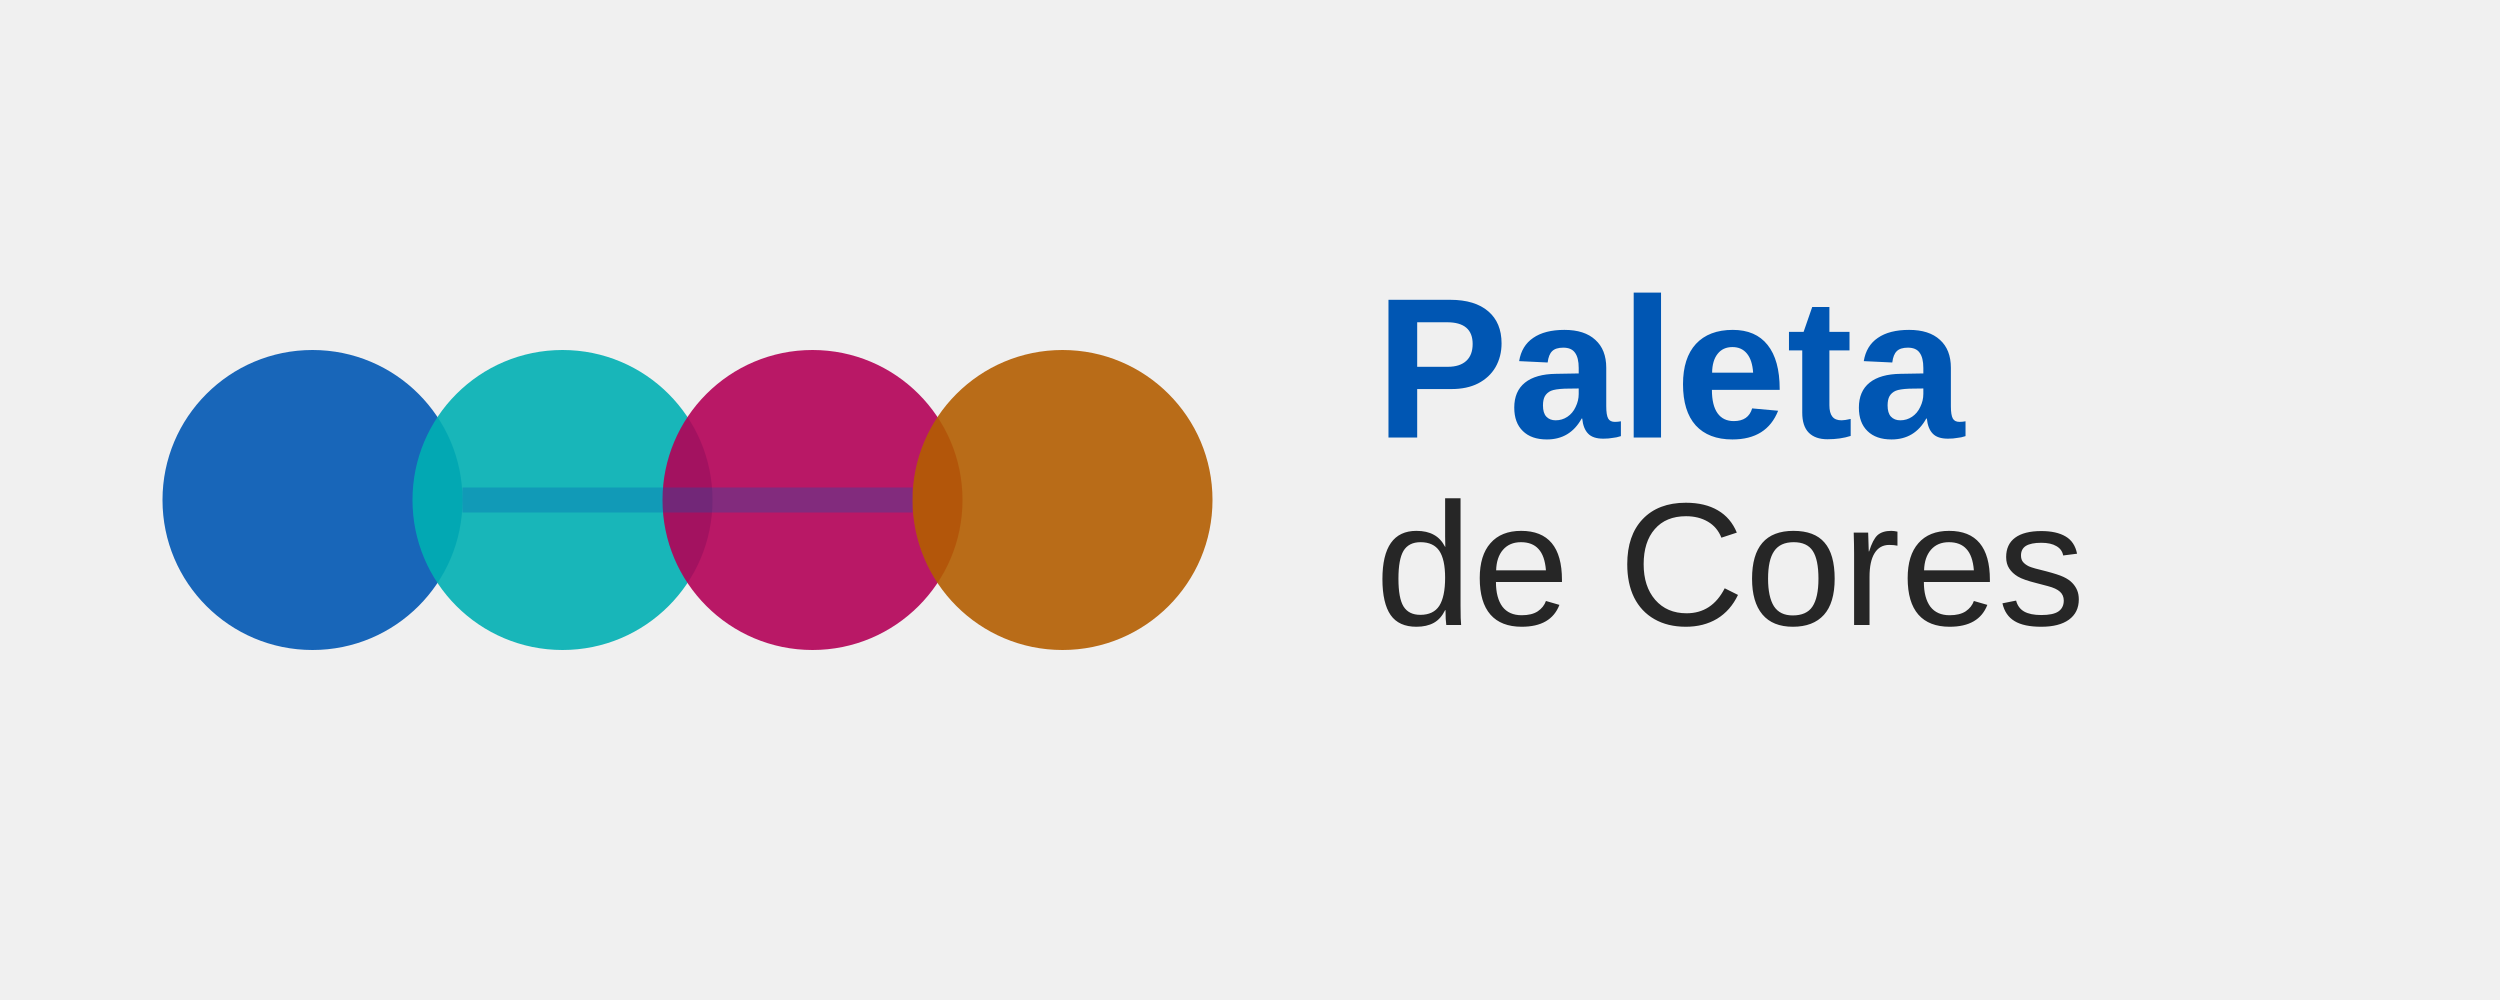
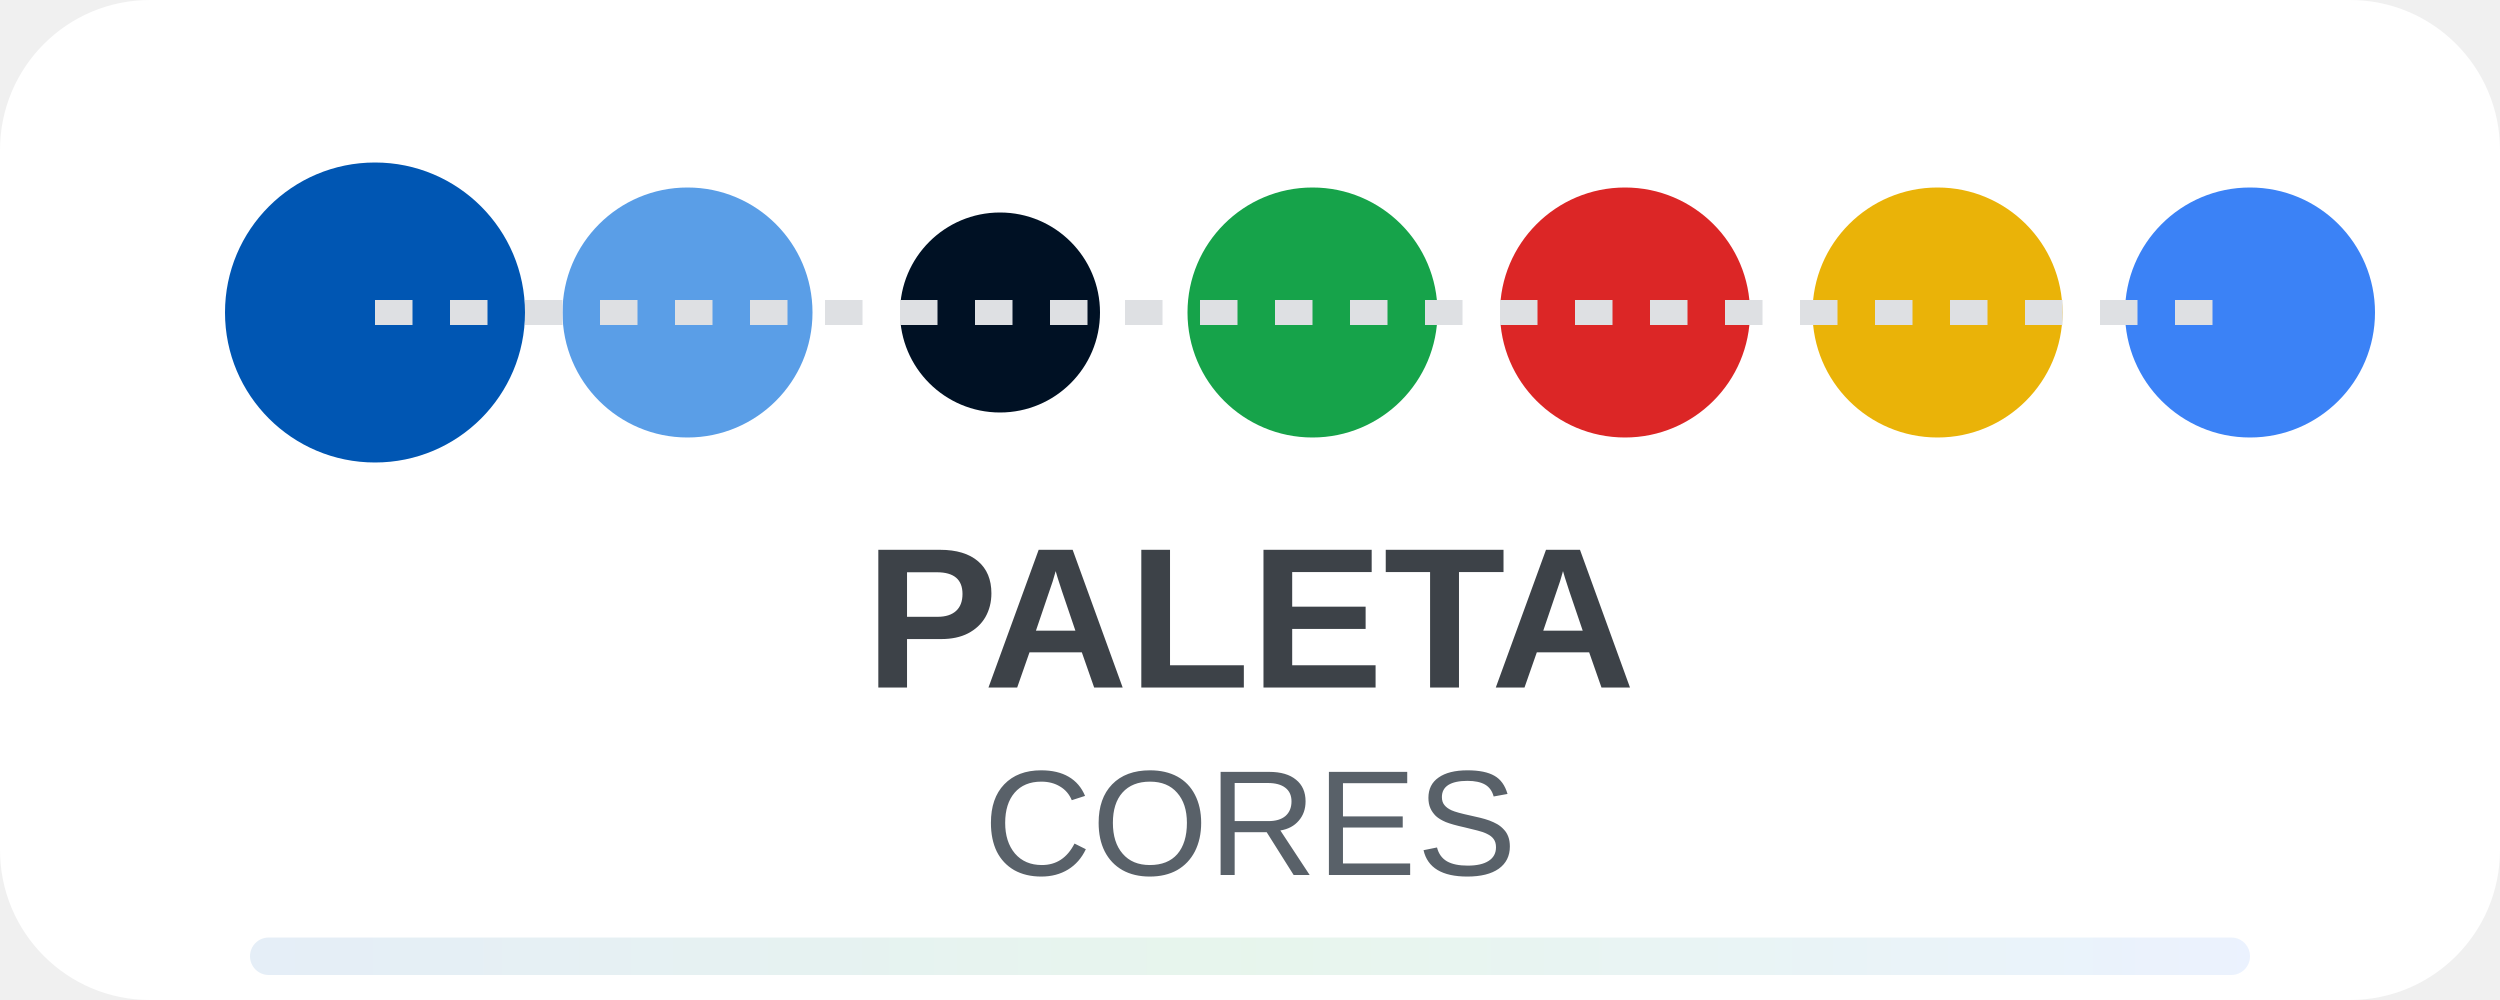
<svg xmlns="http://www.w3.org/2000/svg" width="200" height="80" viewBox="0 0 200 80">
-   <circle cx="25" cy="40" r="12" fill="#0056b3" opacity="0.9" />
-   <circle cx="45" cy="40" r="12" fill="#00afb3" opacity="0.9" />
-   <circle cx="65" cy="40" r="12" fill="#b30056" opacity="0.9" />
-   <circle cx="85" cy="40" r="12" fill="#b35d00" opacity="0.9" />
-   <line x1="37" y1="40" x2="73" y2="40" stroke="#0056b3" stroke-width="2" opacity="0.3" />
-   <text x="110" y="35" font-family="Arial, sans-serif" font-size="16" font-weight="bold" fill="#0056b3">
-     Paleta
+   <rect width="200" height="80" fill="#ffffff" rx="12" />
+   <circle cx="30" cy="25" r="12" fill="#0056b3" />
+   <circle cx="55" cy="25" r="10" fill="#5a9ee7" />
+   <circle cx="80" cy="25" r="8" fill="#001124" />
+   <circle cx="105" cy="25" r="10" fill="#16a34a" />
+   <circle cx="130" cy="25" r="10" fill="#dc2626" />
+   <circle cx="155" cy="25" r="10" fill="#eab308" />
+   <circle cx="180" cy="25" r="10" fill="#3b82f6" />
+   <path d="M 30 25 Q 42.5 25 55 25 Q 67.5 25 80 25 Q 92.5 25 105 25 Q 117.5 25 130 25 Q 142.5 25 155 25 Q 167.5 25 180 25" stroke="#dee0e3" stroke-width="2" fill="none" stroke-dasharray="3,3" />
+   <text x="100" y="55" font-family="Arial, sans-serif" font-size="16" font-weight="bold" text-anchor="middle" fill="#3d4248">
+     PALETA
  </text>
-   <text x="110" y="50" font-family="Arial, sans-serif" font-size="14" fill="#262626">
-     de Cores
+   <text x="100" y="70" font-family="Arial, sans-serif" font-size="12" font-weight="normal" text-anchor="middle" fill="#596169">
+     CORES
  </text>
+   <defs>
+     <linearGradient id="logoGradient" x1="0%" y1="0%" x2="100%" y2="0%">
+       <stop offset="0%" style="stop-color:#0056b3;stop-opacity:0.1" />
+       <stop offset="50%" style="stop-color:#16a34a;stop-opacity:0.1" />
+       <stop offset="100%" style="stop-color:#3b82f6;stop-opacity:0.1" />
+     </linearGradient>
+   </defs>
+   <rect x="20" y="75" width="160" height="3" fill="url(#logoGradient)" rx="1.5" />
</svg>
